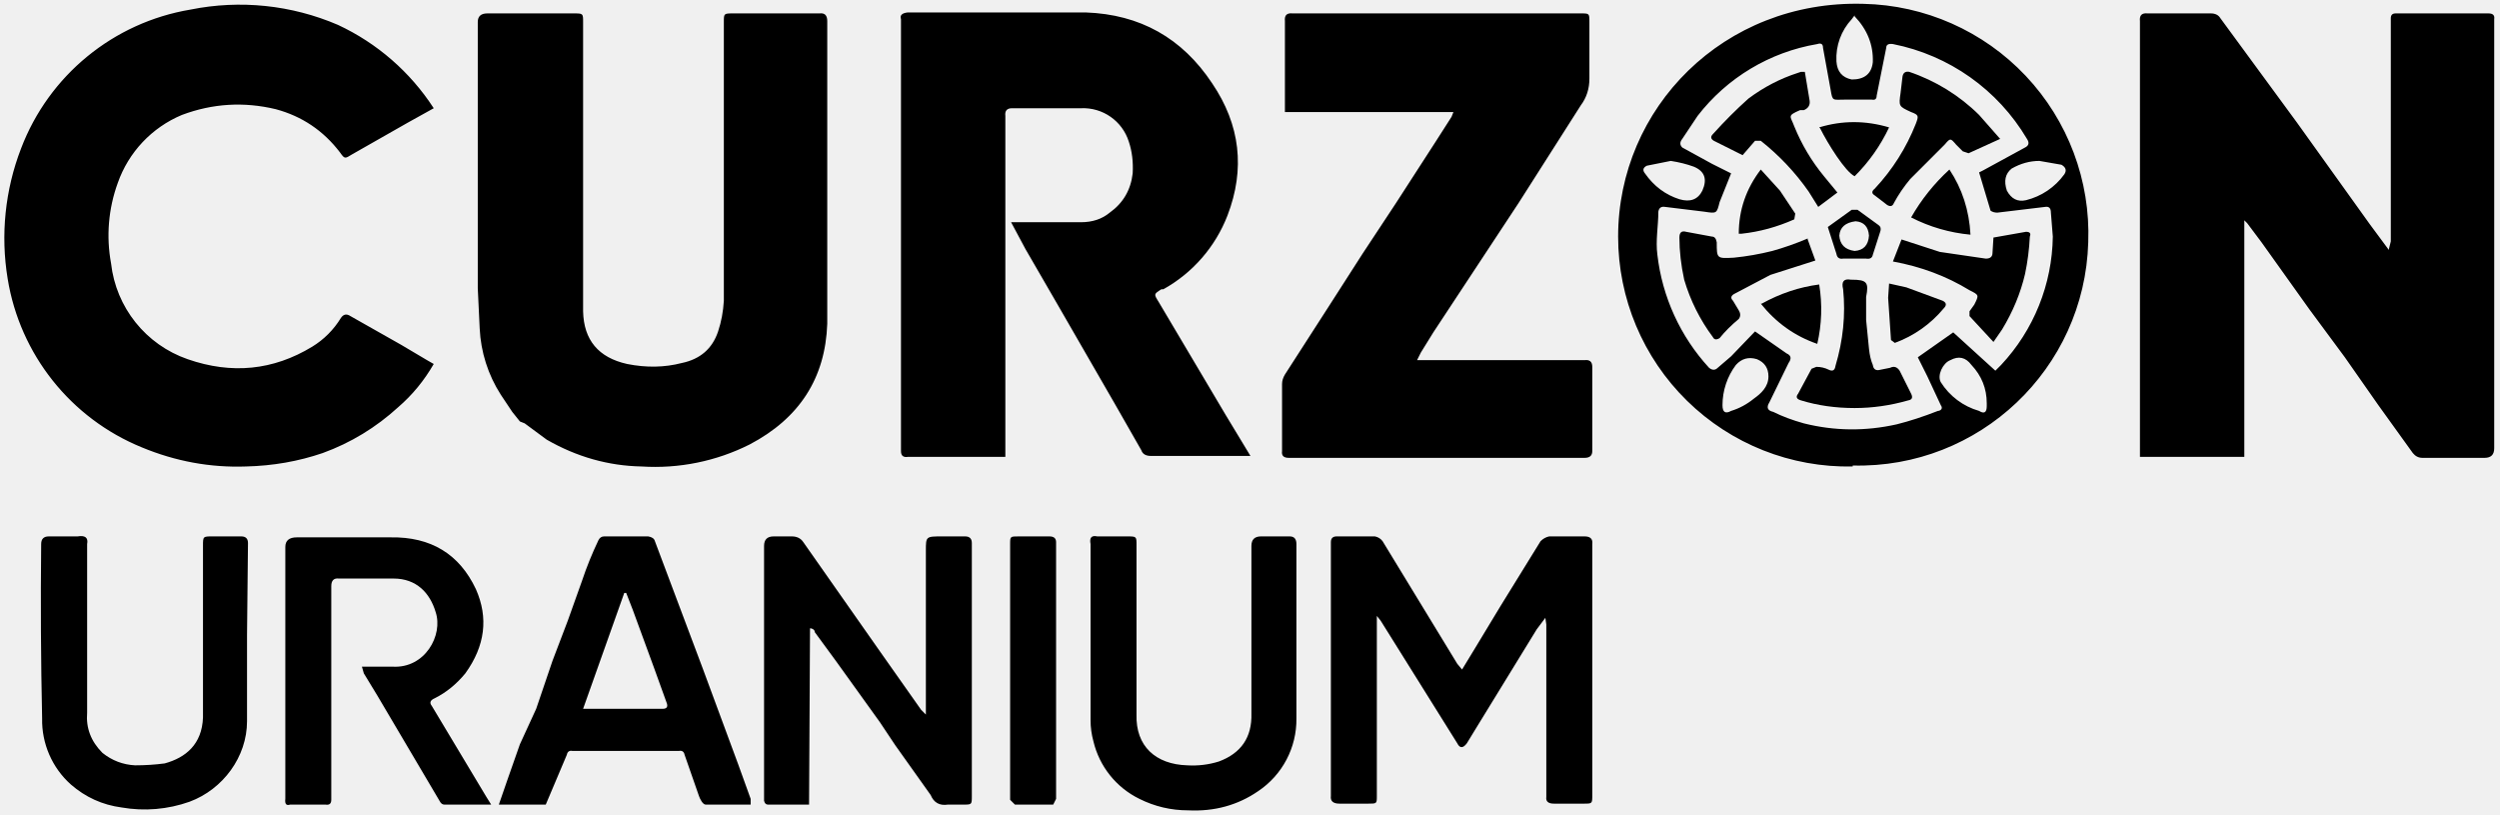
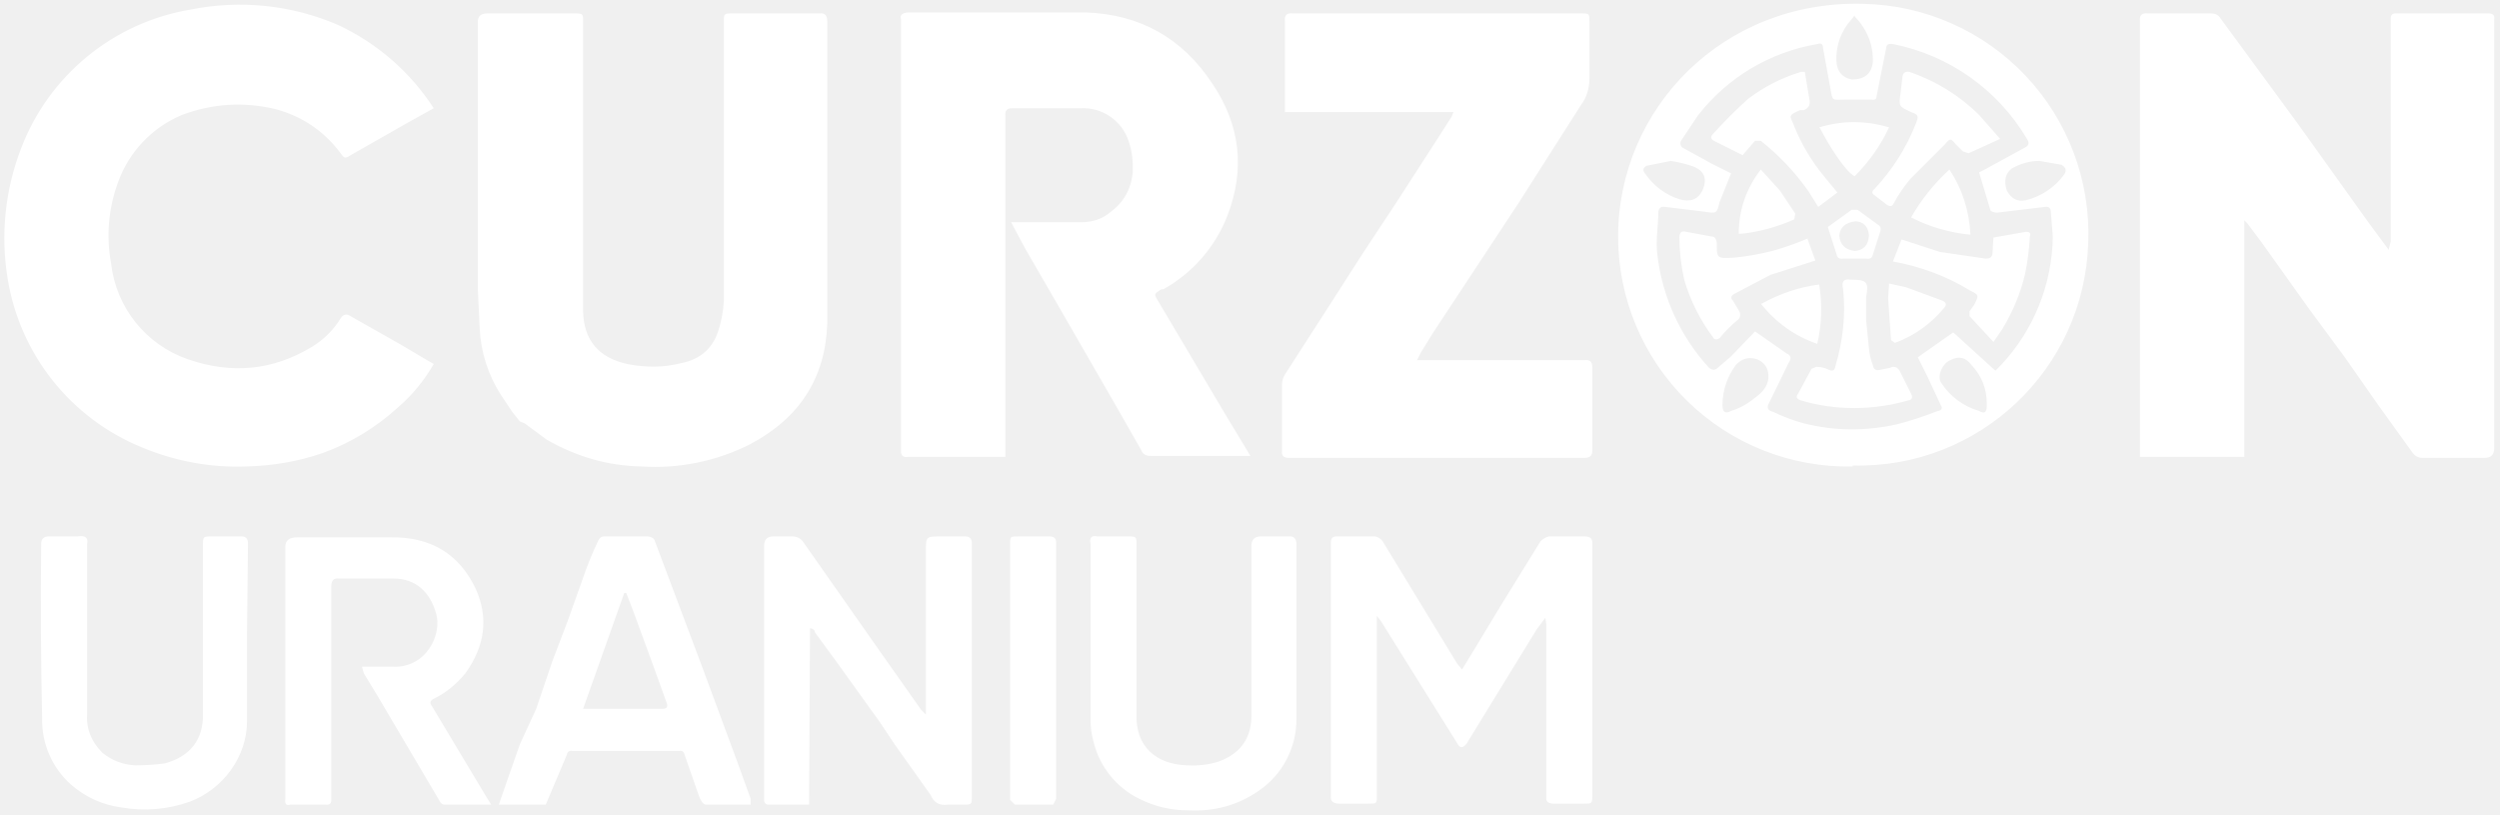
- <svg xmlns="http://www.w3.org/2000/svg" viewBox="0 0 261 85">
+ <svg xmlns="http://www.w3.org/2000/svg" viewBox="0 0 261 85" fill="#fff">
  <path d="m249.5 26 .2-.8V1.9q0-.5.5-.5h9.7q.7 0 .6.6v44.8q0 1-1 1H253q-.6 0-1-.5l-3.6-5-3.5-5-3.7-5-5-7-1.5-2-.3-.3v24.7h-10.9V2.2q-.1-.9.8-.8h6.6q.7 0 1 .5l8 10.9 7.6 10.6 2 2.7zM105 47.7H94.8q-.7.1-.7-.6V2q-.2-.6.7-.7h18.6q8.5.3 13.2 7.4 4.4 6.5 1.6 13.8a15 15 0 0 1-6.7 7.7h-.2c-.8.5-.8.5-.3 1.3l7 11.8 2.6 4.3h-10.4q-.8 0-1-.6l-2.8-4.9-6-10.4-3.3-5.7-1.5-2.8h7.3q1.8 0 3-1 2.1-1.5 2.4-4.1.1-1.8-.4-3.3a5 5 0 0 0-5-3.5h-7.2q-.8 0-.7.8zM54.3 44l-.8-1-1.2-1.8a14 14 0 0 1-2.2-6.9l-.2-4.2V2.3q0-.9 1-.9h9c1 0 1 0 1 .9v30.2Q61 37 65.5 38q3 .6 5.7-.1 2.9-.6 3.8-3.3.5-1.5.6-3.2V2.3c0-.9 0-.9 1-.9h9q.8-.1.8.8v31.6q-.3 8.5-8.1 12.6A22 22 0 0 1 67 48.7q-5.2-.1-9.9-2.8l-2.3-1.7zm-9-6q-1.5 2.6-3.7 4.5-3.5 3.2-7.9 4.8-3.8 1.3-8 1.4-5.6.2-10.9-2a23 23 0 0 1-14-17.6 26 26 0 0 1 1.4-13.6A23 23 0 0 1 19.9 1a26 26 0 0 1 15.4 1.6 24 24 0 0 1 10 8.7l-2.7 1.5-5.8 3.3c-.8.5-.8.5-1.3-.2q-2.6-3.4-6.7-4.5-5-1.2-9.8.6a12 12 0 0 0-6.7 7.1 16 16 0 0 0-.7 8.4 12 12 0 0 0 8 10q6.9 2.4 13-1.3a9 9 0 0 0 3-3q.4-.6 1-.2l5.3 3 2.7 1.6zm102.7-.4h17.5q.8-.1.8.7v8.8q0 .7-.8.7h-30.9q-.8 0-.7-.7v-7q0-.5.3-1l4.7-7.3 3.4-5.3 3.5-5.3 4.2-6.5 1.6-2.5.2-.5h-17.6V2.2q-.1-.9.8-.8h30.1c.9 0 .9 0 .9.9v5.9q0 1.6-.9 2.8l-6.5 10.2-8.9 13.5-1.3 2.1zm45.5 11.1a24 24 0 0 1-24.5-24C169 11.3 180 0 194.6.4a24 24 0 0 1 23.5 24.9 24 24 0 0 1-24.6 23.3m-10.2-14 3.3 2.3q.7.3.2 1l-2 4.1q-.5.8.4 1 1.4.7 3.2 1.2 4.8 1.2 9.7.1 2-.5 4.3-1.4c.2 0 .6-.2.3-.6l-1.4-3-1-2 3.7-2.6 4.4 4 .6-.6a20 20 0 0 0 5.4-13.4l-.2-2.5q0-.7-.6-.6l-5 .6q-.4 0-.7-.2l-1.2-4 .4-.2 4.4-2.4q.6-.3.2-.9a21 21 0 0 0-14-9.9q-.7-.1-.7.4l-1 5q0 .5-.5.4h-2.8c-1.3 0-1.3.2-1.5-1l-.8-4.4q0-.6-.6-.4a20 20 0 0 0-12.5 7.5l-1.6 2.4q-.4.5 0 .9l3.1 1.7 2 1-1.2 3c-.3 1.2-.3 1.2-1.6 1l-4.1-.5q-.6-.1-.7.5c0 1.5-.3 3-.1 4.5a21 21 0 0 0 5.4 11.8q.5.4.9 0l1.4-1.2zm10.4-33-.3.4a6 6 0 0 0-1.6 4.4q.1 1.6 1.6 1.9 2 0 2.2-1.8.1-2.7-1.9-4.8m13.8 40.4q0-2.3-1.6-4-.9-1.2-2.2-.5c-.8.3-1.4 1.6-1 2.3a7 7 0 0 0 4 3q.8.5.8-.5zm-33-25.3-2.5.5q-.6.3-.2.8 1.4 2 3.6 2.7 1.7.5 2.4-.9.8-1.8-.9-2.5-1.1-.4-2.4-.6m10.2 22.5q0-1.3-1.2-1.8-1.3-.4-2.2.6a7 7 0 0 0-1.4 4.2q0 1.1.9.6 1.3-.4 2.4-1.3c.7-.5 1.5-1.2 1.5-2.3M213 16.8q-1.5 0-2.9.8-1 .8-.5 2.3.7 1.3 2 1a7 7 0 0 0 4-2.7q.4-.6-.3-1zm-60.3 53.1 1.4-2.3 2.6-4.3 4.2-6.8q.4-.4.9-.5h3.7q.9 0 .8.8V83c0 .9 0 .9-.9.9h-3.1q-.9 0-.8-.7v-18l-.1-.7-.9 1.2-6.2 10.1-1.1 1.8q-.6.8-1 0l-3-4.8-5-8-.4-.5v18.8c0 .8 0 .8-.9.8h-3q-1 0-.9-.8V56.6q0-.6.6-.6h4q.5.1.8.5l7.8 12.8zM84.5 84h-4.3q-.3 0-.4-.4V57q0-1 1-1h1.9q.8 0 1.2.6l8 11.4 4.3 6.1.5.5V57.5c0-1.5 0-1.5 1.7-1.5h2.4q.7 0 .7.7v26.4c0 .9 0 .9-.9.9H99q-1.3.2-1.8-1l-3.7-5.2-1.6-2.4-4.6-6.4-2.2-3q0-.3-.4-.4h-.1zm-33.2 0h-4.9q-.3 0-.5-.4l-6.5-11-1.4-2.3-.2-.7H41c3.4.2 5.3-3.3 4.5-5.7-.6-2-2-3.5-4.4-3.5h-5.7q-.8-.1-.8.8v22.3q0 .6-.6.5h-3.7q-.6.2-.5-.6V57.1q0-1 1.2-1h9.8q6.3-.1 8.9 5.4 2 4.5-1.1 8.8-1.4 1.7-3.2 2.6-.7.3-.3.8l5.7 9.5zm27.1 0h-4.7c-.3 0-.6-.6-.7-.9l-1.5-4.3q-.1-.5-.6-.4H59.8q-.5-.1-.6.4L57 84h-4.9l.9-2.6 1.3-3.7L56 74l1.7-5 1.6-4.2 1.5-4.2q.7-2.1 1.7-4.2.2-.4.6-.4h4.6q.6.1.7.5l5 13.3 3.7 10 1.3 3.6zM60.9 74h8.3q.7 0 .4-.7l-1.3-3.6-2.2-6-.7-1.8h-.2zm-35.1-7.7v9c0 3.7-2.5 7.1-6 8.4a14 14 0 0 1-7.1.6q-3-.4-5.3-2.4a9 9 0 0 1-3-6.9q-.2-9.1-.1-18.2 0-.8.8-.8h3q1.2-.2 1 .8v17.6q-.2 2.4 1.6 4.2 1.5 1.2 3.4 1.3 1.6 0 3.1-.2c2.2-.6 3.9-2 4-4.8V57c0-1 0-1 1-1h3q.7 0 .7.7zm109.6-.3v9a9 9 0 0 1-4 7.6q-3.2 2.2-7.3 2-2.7 0-5.1-1.2a9 9 0 0 1-4.8-6q-.3-1.1-.3-2.2V56.8q-.2-1 .7-.8h3.1c1 0 1 0 1 .9v17.7c-.1 3.3 2 5.2 5.3 5.3q1.7.1 3.3-.4 3.5-1.3 3.4-5V57q0-1 1-1h3q.7 0 .7.8zM110 84h-4l-.5-.5V56.8c0-.8 0-.8.9-.8h3.2q.7 0 .7.6v26.8z" />
  <path d="m182 16.2-3-1.5q-.5-.3-.1-.7 1.8-2 3.7-3.7 2.4-1.8 5.2-2.7l.3-.1h.4l.5 3q.1.7-.6 1h-.4c-1.4.6-1 .6-.6 1.7a20 20 0 0 0 3.1 5.2l1.4 1.7-2 1.5-1-1.6q-2.1-3-5-5.3h-.6zm11.7 26.4q-3 0-5.6-.8-.7-.2-.3-.7l1.4-2.6.5-.2q.7 0 1.3.3t.7-.4q1.2-4 .8-8-.3-1.2.8-1h.1c1.6 0 1.8.3 1.5 1.8v2.4l.3 3q.1 1 .4 1.7.1.7.8.5l1-.2q.6-.3 1 .3l1.2 2.4q.3.6-.3.7-2.8.8-5.6.8m15.2-28.1-3.3 1.5-.6-.2-.7-.7c-.6-.7-.6-.7-1.2 0l-3.6 3.6q-1 1.2-1.7 2.5-.2.5-.7.2l-1.3-1q-.5-.3 0-.7 2.8-3 4.3-6.8c.3-.8.3-.9-.5-1.2-1.3-.6-1.3-.6-1.1-2l.2-1.7q.1-.6.7-.5a19 19 0 0 1 7.3 4.5zm-.7 21.2-2.5-2.7v-.5l.5-.7c.5-1 .5-1-.5-1.5q-3.6-2.2-8-3l.9-2.3 4 1.3 4.8.7q.7 0 .7-.6l.1-1.6 3.4-.6q.6 0 .4.5-.1 2-.5 3.9-.7 3-2.4 5.8zM188.8 25l.8 2.2-4.7 1.5-3.8 2q-.5.3-.1.7l.6 1q.3.5 0 .9-1.2 1-2 2-.5.3-.7-.1a19 19 0 0 1-3-6q-.5-2.3-.5-4.4 0-.8.7-.6l2.7.5q.4 0 .5.6c0 1.7 0 1.7 1.8 1.6q2-.2 4-.7 1.8-.5 3.7-1.3" />
  <path d="M190 13.3q3.6-1.1 7.3 0a18 18 0 0 1-3.6 5.1c-1-.5-2.8-3.4-3.6-5m9.5 9.3q1.6-2.8 4-5 2 3 2.2 6.8a17 17 0 0 1-6.2-1.8m-2.3 6.9 1.8.4 3.8 1.4q.6.3.1.8a12 12 0 0 1-5.1 3.6l-.4-.3-.3-4.4zm-15.7-5.2q0-3.7 2.3-6.7l2 2.2 1.6 2.4-.1.6q-2.7 1.2-5.5 1.5zm2.4 7.3q2.9-1.6 6-2a16 16 0 0 1-.2 6.2q-3.5-1.2-5.9-4.2m7-8 2.5-1.8h.6l2.2 1.6q.3.2.2.6l-.8 2.5q-.1.5-.7.4h-2.4q-.6.1-.7-.5zm2.9-.6q-1.6.2-1.7 1.5.1 1.4 1.6 1.6 1.4-.1 1.5-1.6-.1-1.4-1.4-1.5" />
</svg>
